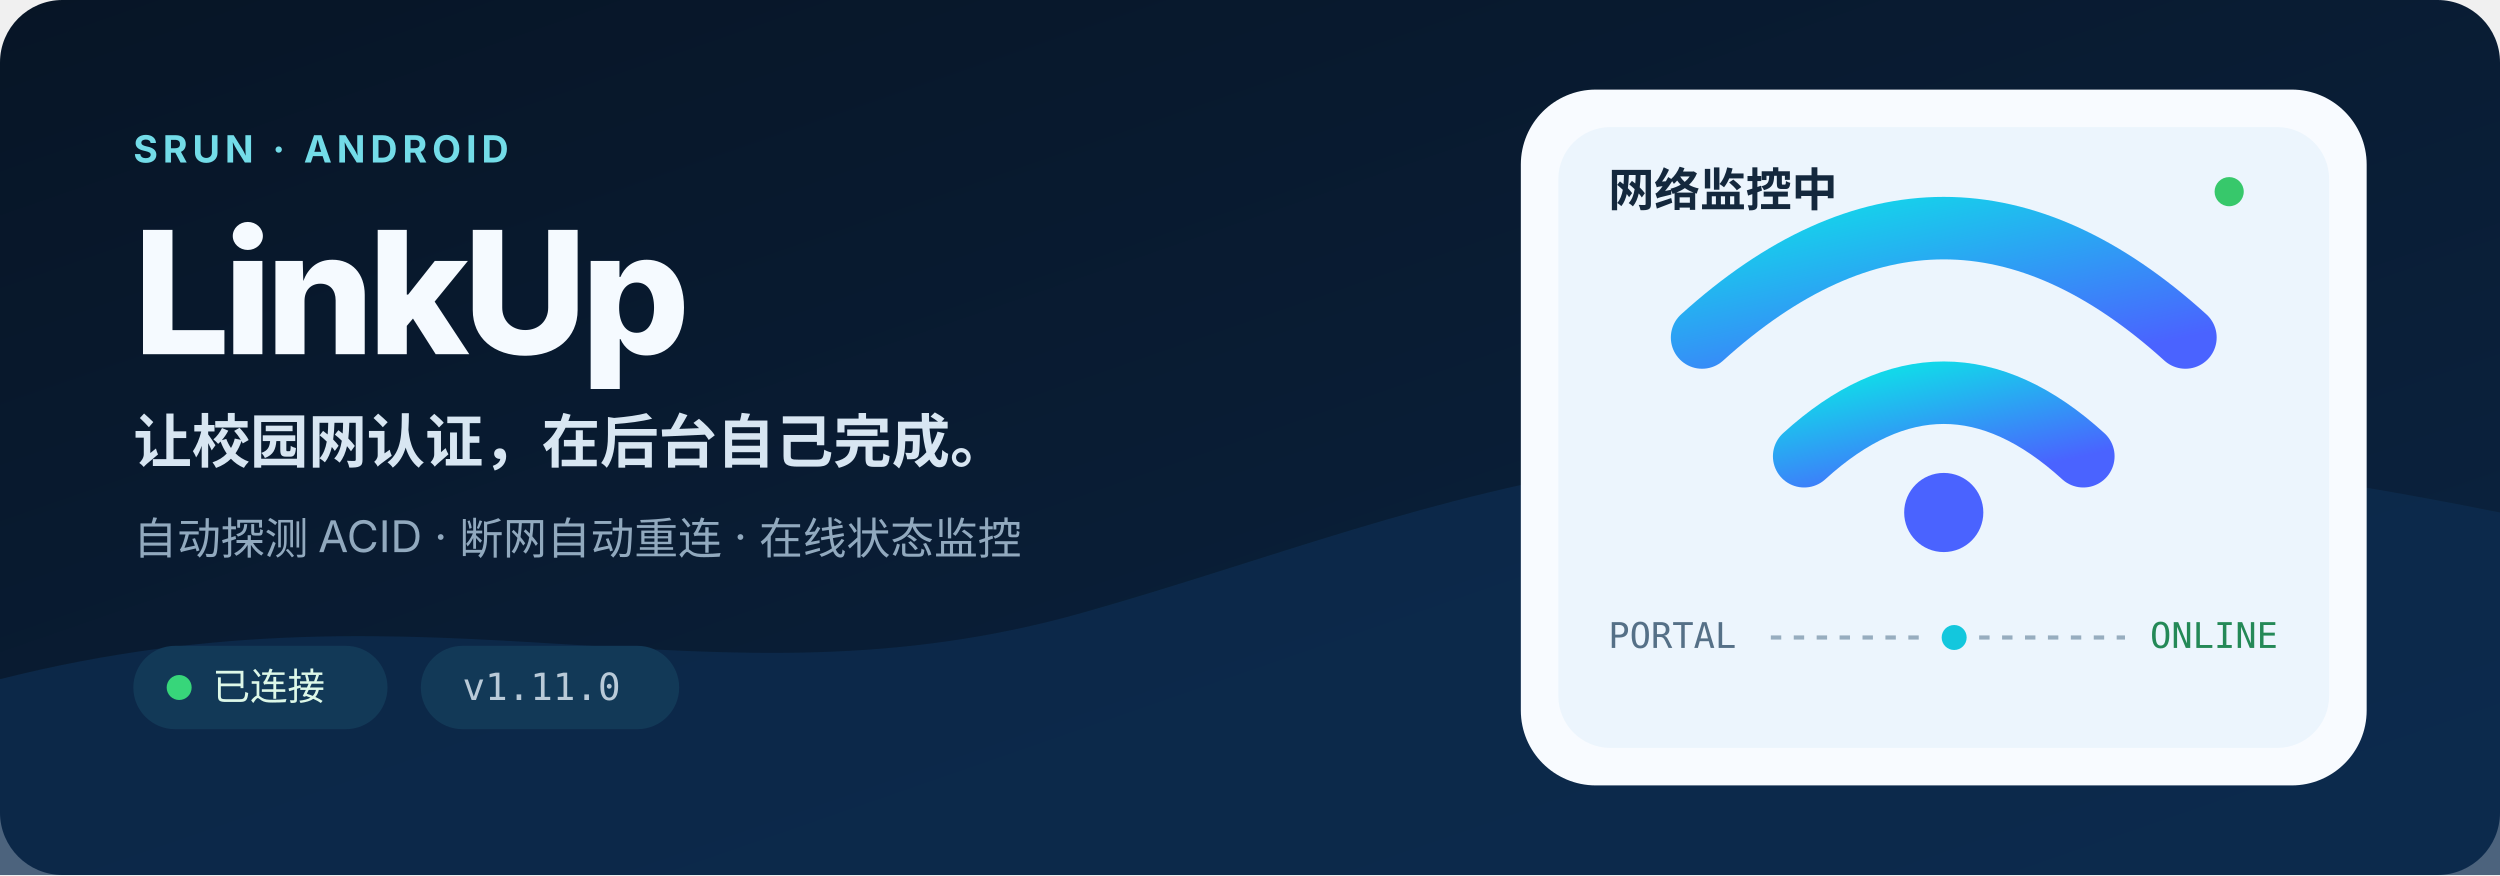
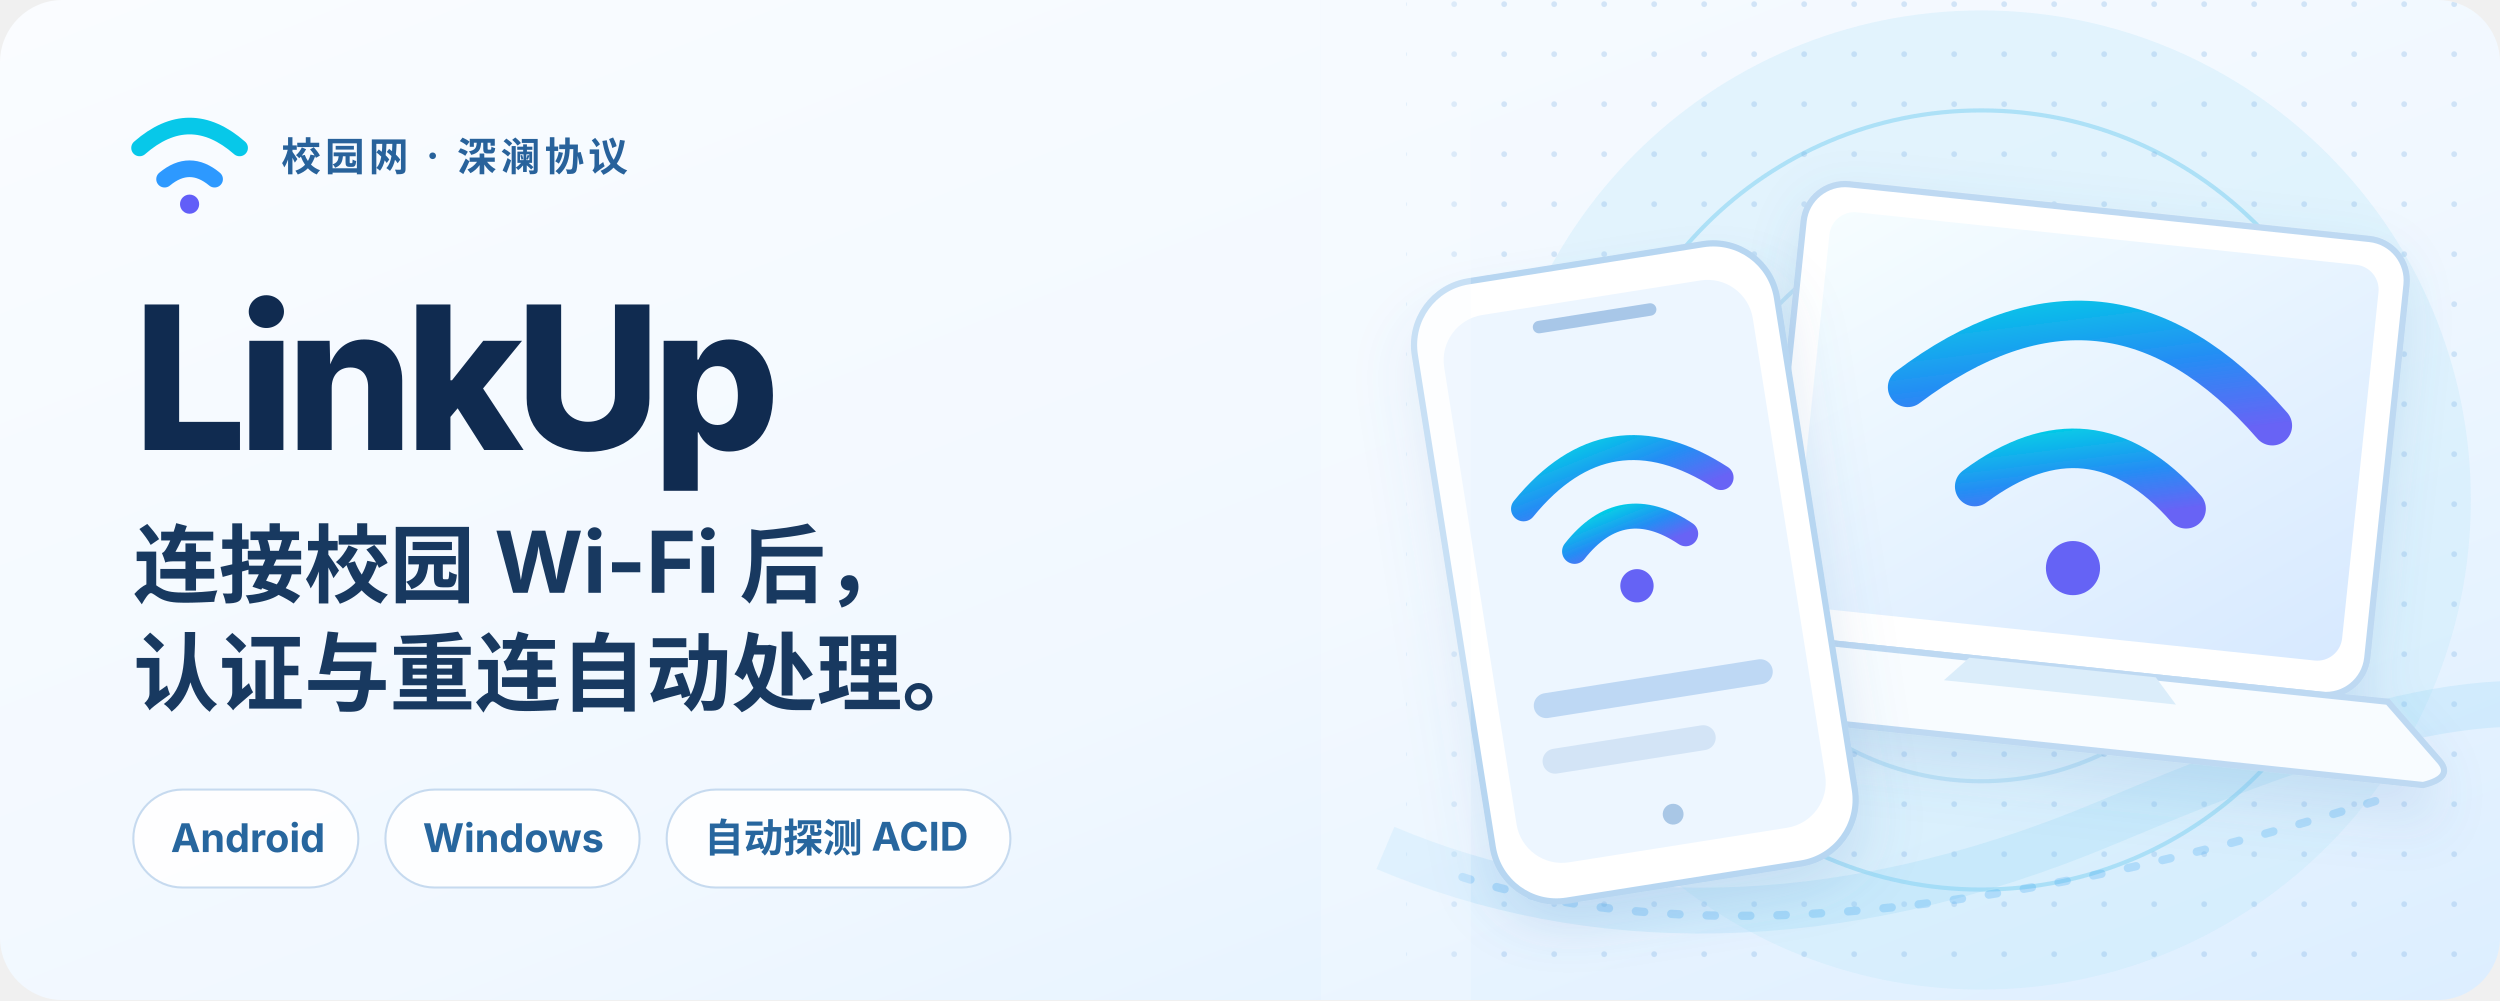
- <svg xmlns="http://www.w3.org/2000/svg" width="1200" height="420" viewBox="0 0 1200 420" role="img" aria-labelledby="title desc">
+ <svg xmlns="http://www.w3.org/2000/svg" width="1200" height="480" viewBox="0 0 1200 480" role="img" aria-labelledby="title desc">
  <defs>
-     <linearGradient id="bg" x1="0" y1="0" x2="1" y2="1">
-       <stop offset="0" stop-color="#071526" />
-       <stop offset="1" stop-color="#0B2442" />
+     <linearGradient id="ground" x1="0" y1="0" x2="1" y2="1">
+       <stop offset="0" stop-color="#FAFCFF" />
+       <stop offset=".57" stop-color="#F1F8FF" />
+       <stop offset="1" stop-color="#DCEEFF" />
    </linearGradient>
    <linearGradient id="signal" x1="0" y1="0" x2="1" y2="1">
-       <stop offset="0" stop-color="#13D7EA" />
-       <stop offset="1" stop-color="#4A63FF" />
+       <stop offset="0" stop-color="#04CBE7" />
+       <stop offset=".54" stop-color="#258DF4" />
+       <stop offset="1" stop-color="#6863F5" />
    </linearGradient>
+     <linearGradient id="screen" x1="0" y1="0" x2="1" y2="1">
+       <stop offset="0" stop-color="#F6FDFF" />
+       <stop offset="1" stop-color="#D7E9FF" />
+     </linearGradient>
+     <filter id="lift" x="-20%" y="-30%" width="150%" height="170%">
+       <feDropShadow dx="0" dy="13" stdDeviation="13" flood-color="#4C82BF" flood-opacity=".15" />
+     </filter>
+     <clipPath id="frame">
+       <rect width="1200" height="480" rx="30" />
+     </clipPath>
+     <pattern id="dots" width="24" height="24" patternUnits="userSpaceOnUse">
+       <circle cx="2" cy="2" r="1.4" fill="#78AEE4" opacity=".28" />
+     </pattern>
  </defs>
-   <rect width="1200" height="420" rx="30" fill="url(#bg)" />
-   <path d="M0 326C210 273 340 345 520 294S822 170 1200 246V420H0Z" fill="#0D2D50" opacity=".72" />
-   <g transform="translate(64 58)" font-family="-apple-system,BlinkMacSystemFont,'Segoe UI','PingFang SC',sans-serif">
-     <text x="0" y="20" fill="#73DCE8" font-size="18" font-weight="700" letter-spacing="2.4">SRUN · ANDROID</text>
-     <text x="0" y="112" fill="#F5FAFF" font-size="82" font-weight="760" letter-spacing="-3">LinkUp</text>
-     <text x="0" y="164" fill="#D8E6F2" font-size="28" font-weight="600">让校园网认证，在后台自己完成。</text>
-     <text x="0" y="208" fill="#91A9BE" font-size="21">自动探测 ACID · 断网自动重连 · 在线状态监控</text>
-     <g transform="translate(0 252)" font-family="ui-monospace,SFMono-Regular,Menlo,monospace" font-size="18">
-       <rect width="122" height="40" rx="20" fill="#123957" />
-       <circle cx="22" cy="20" r="6" fill="#37D67A" />
-       <text x="38" y="26" fill="#DDF8E8">已连接</text>
-       <rect x="138" width="124" height="40" rx="20" fill="#123957" />
-       <text x="158" y="26" fill="#B9CAD8">v1.11.0</text>
+   <g clip-path="url(#frame)">
+     <rect width="1200" height="480" fill="url(#ground)" />
+     <circle cx="951" cy="240" r="235" fill="#C4E9FA" opacity=".38" />
+     <circle cx="951" cy="240" r="187" fill="none" stroke="#99D9F5" stroke-width="2" opacity=".72" />
+     <circle cx="951" cy="240" r="135" fill="none" stroke="#A7D7F3" stroke-width="2" opacity=".58" />
+     <rect x="675" y="0" width="525" height="480" fill="url(#dots)" />
+     <path d="M665 407C762 448 880 450 1011 395s201-74 275-41" fill="none" stroke="#8DD3F4" stroke-width="22" opacity=".22" />
+     <path d="M702 421C823 460 988 433 1145 383" fill="none" stroke="#44A9F2" stroke-width="4" opacity=".28" stroke-dasharray="4 13" stroke-linecap="round" />
+     <g id="laptop" filter="url(#lift)" transform="rotate(6 1000 235)">
+       <rect x="853" y="101" width="291" height="220" rx="20" fill="#FFFFFF" stroke="#BED9F2" stroke-width="3" />
+       <rect x="866" y="114" width="265" height="191" rx="12" fill="url(#screen)" />
+       <path d="M842 321h314l28 26q7 7-7 12H821q-14-5-7-12z" fill="#F8FCFF" stroke="#BED9F2" stroke-width="3" />
+       <path d="M954 321h90l11 12H943z" fill="#DBEDFA" />
+       <g transform="translate(999 205)" fill="none" stroke="url(#signal)" stroke-linecap="round">
+         <path d="M-88 -10Q0 -92 88 -10" stroke-width="19" />
+         <path d="M-51 34Q0 -13 51 34" stroke-width="19" />
+         <circle cy="68" r="13" fill="#6564F5" stroke="none" />
+       </g>
    </g>
-   </g>
-   <g transform="translate(730 43)">
-     <rect x="0" y="0" width="406" height="334" rx="36" fill="#F8FBFF" />
-     <rect x="18" y="18" width="370" height="298" rx="25" fill="#ECF5FD" />
-     <text x="42" y="56" fill="#14283D" font-family="-apple-system,BlinkMacSystemFont,'Segoe UI','PingFang SC',sans-serif" font-size="22" font-weight="750">网络监控中</text>
-     <circle cx="340" cy="49" r="7" fill="#37C86B" />
-     <g transform="translate(203 144)" fill="none" stroke="url(#signal)" stroke-linecap="round">
-       <path d="M-116 -25Q0 -130 116 -25" stroke-width="30" />
-       <path d="M-67 32Q0 -29 67 32" stroke-width="30" />
+     <g id="phone" filter="url(#lift)" transform="rotate(-9 786 270)">
+       <rect x="696" y="124" width="176" height="301" rx="31" fill="#FFFFFF" stroke="#B7D6F1" stroke-width="3" />
+       <rect x="709" y="141" width="150" height="266" rx="22" fill="#EDF6FF" />
+       <rect x="754" y="148" width="60" height="6" rx="3" fill="#A8C7E8" />
+       <g transform="translate(784 240)" fill="none" stroke="url(#signal)" stroke-linecap="round">
+         <path d="M-48 -4Q0 -47 48 -4" stroke-width="12" />
+         <path d="M-27 20Q0 -5 27 20" stroke-width="12" />
+         <circle cy="41" r="8" fill="#6564F5" stroke="none" />
+       </g>
+       <path d="M732 331h104" stroke="#BED8F4" stroke-width="12" stroke-linecap="round" />
+       <path d="M732 358h72" stroke="#D3E4F6" stroke-width="12" stroke-linecap="round" />
+       <circle cx="784" cy="392" r="5" fill="#A9C7E6" />
    </g>
-     <circle cx="203" cy="203" r="19" fill="#4A63FF" />
-     <g font-family="ui-monospace,SFMono-Regular,Menlo,monospace" font-size="17">
-       <text x="42" y="268" fill="#557087">PORTAL</text>
-       <path d="M120 263H196" stroke="#97ADBF" stroke-width="2" stroke-dasharray="5 6" />
-       <circle cx="208" cy="263" r="6" fill="#13C7DD" />
-       <path d="M220 263H290" stroke="#97ADBF" stroke-width="2" stroke-dasharray="5 6" />
-       <text x="302" y="268" fill="#248957">ONLINE</text>
+     <path d="M634 0h72v480h-72" fill="#F8FBFF" opacity=".27" />
+     <g font-family="-apple-system,BlinkMacSystemFont,'Segoe UI','PingFang SC','Microsoft YaHei',sans-serif">
+       <g transform="translate(64 58)" fill="none" stroke-linecap="round" stroke-width="8">
+         <path d="M3 13Q27 -8 51 13" stroke="#07C8E9" />
+         <path d="M15 28Q27 18 39 28" stroke="#2D99FF" />
+         <circle cx="27" cy="40" r="4.6" fill="#625EF8" stroke="none" />
+       </g>
+       <text x="135" y="82" font-size="19" font-weight="750" letter-spacing="2" fill="#28629B">校园网 · 深澜协议</text>
+       <text x="64" y="216" font-size="96" font-weight="780" letter-spacing="-4" fill="#102B50">LinkUp</text>
+       <text x="64" y="286" font-size="41" font-weight="730" fill="#183960">连接校园 Wi-Fi 后，</text>
+       <text x="64" y="338" font-size="41" font-weight="730" fill="#183960">认证与重连自动处理。</text>
+       <g font-size="19" font-weight="690" fill="#27669E">
+         <rect x="64" y="379" width="108" height="47" rx="23.5" fill="#FFFFFF" fill-opacity=".88" stroke="#C6DAEF" />
+         <text x="82" y="409">Android</text>
+         <rect x="185" y="379" width="122" height="47" rx="23.5" fill="#FFFFFF" fill-opacity=".88" stroke="#C6DAEF" />
+         <text x="203" y="409">Windows</text>
+         <rect x="320" y="379" width="165" height="47" rx="23.5" fill="#FFFFFF" fill-opacity=".88" stroke="#C6DAEF" />
+         <text x="338" y="409">自动探测 ACID</text>
+       </g>
    </g>
  </g>
</svg>
